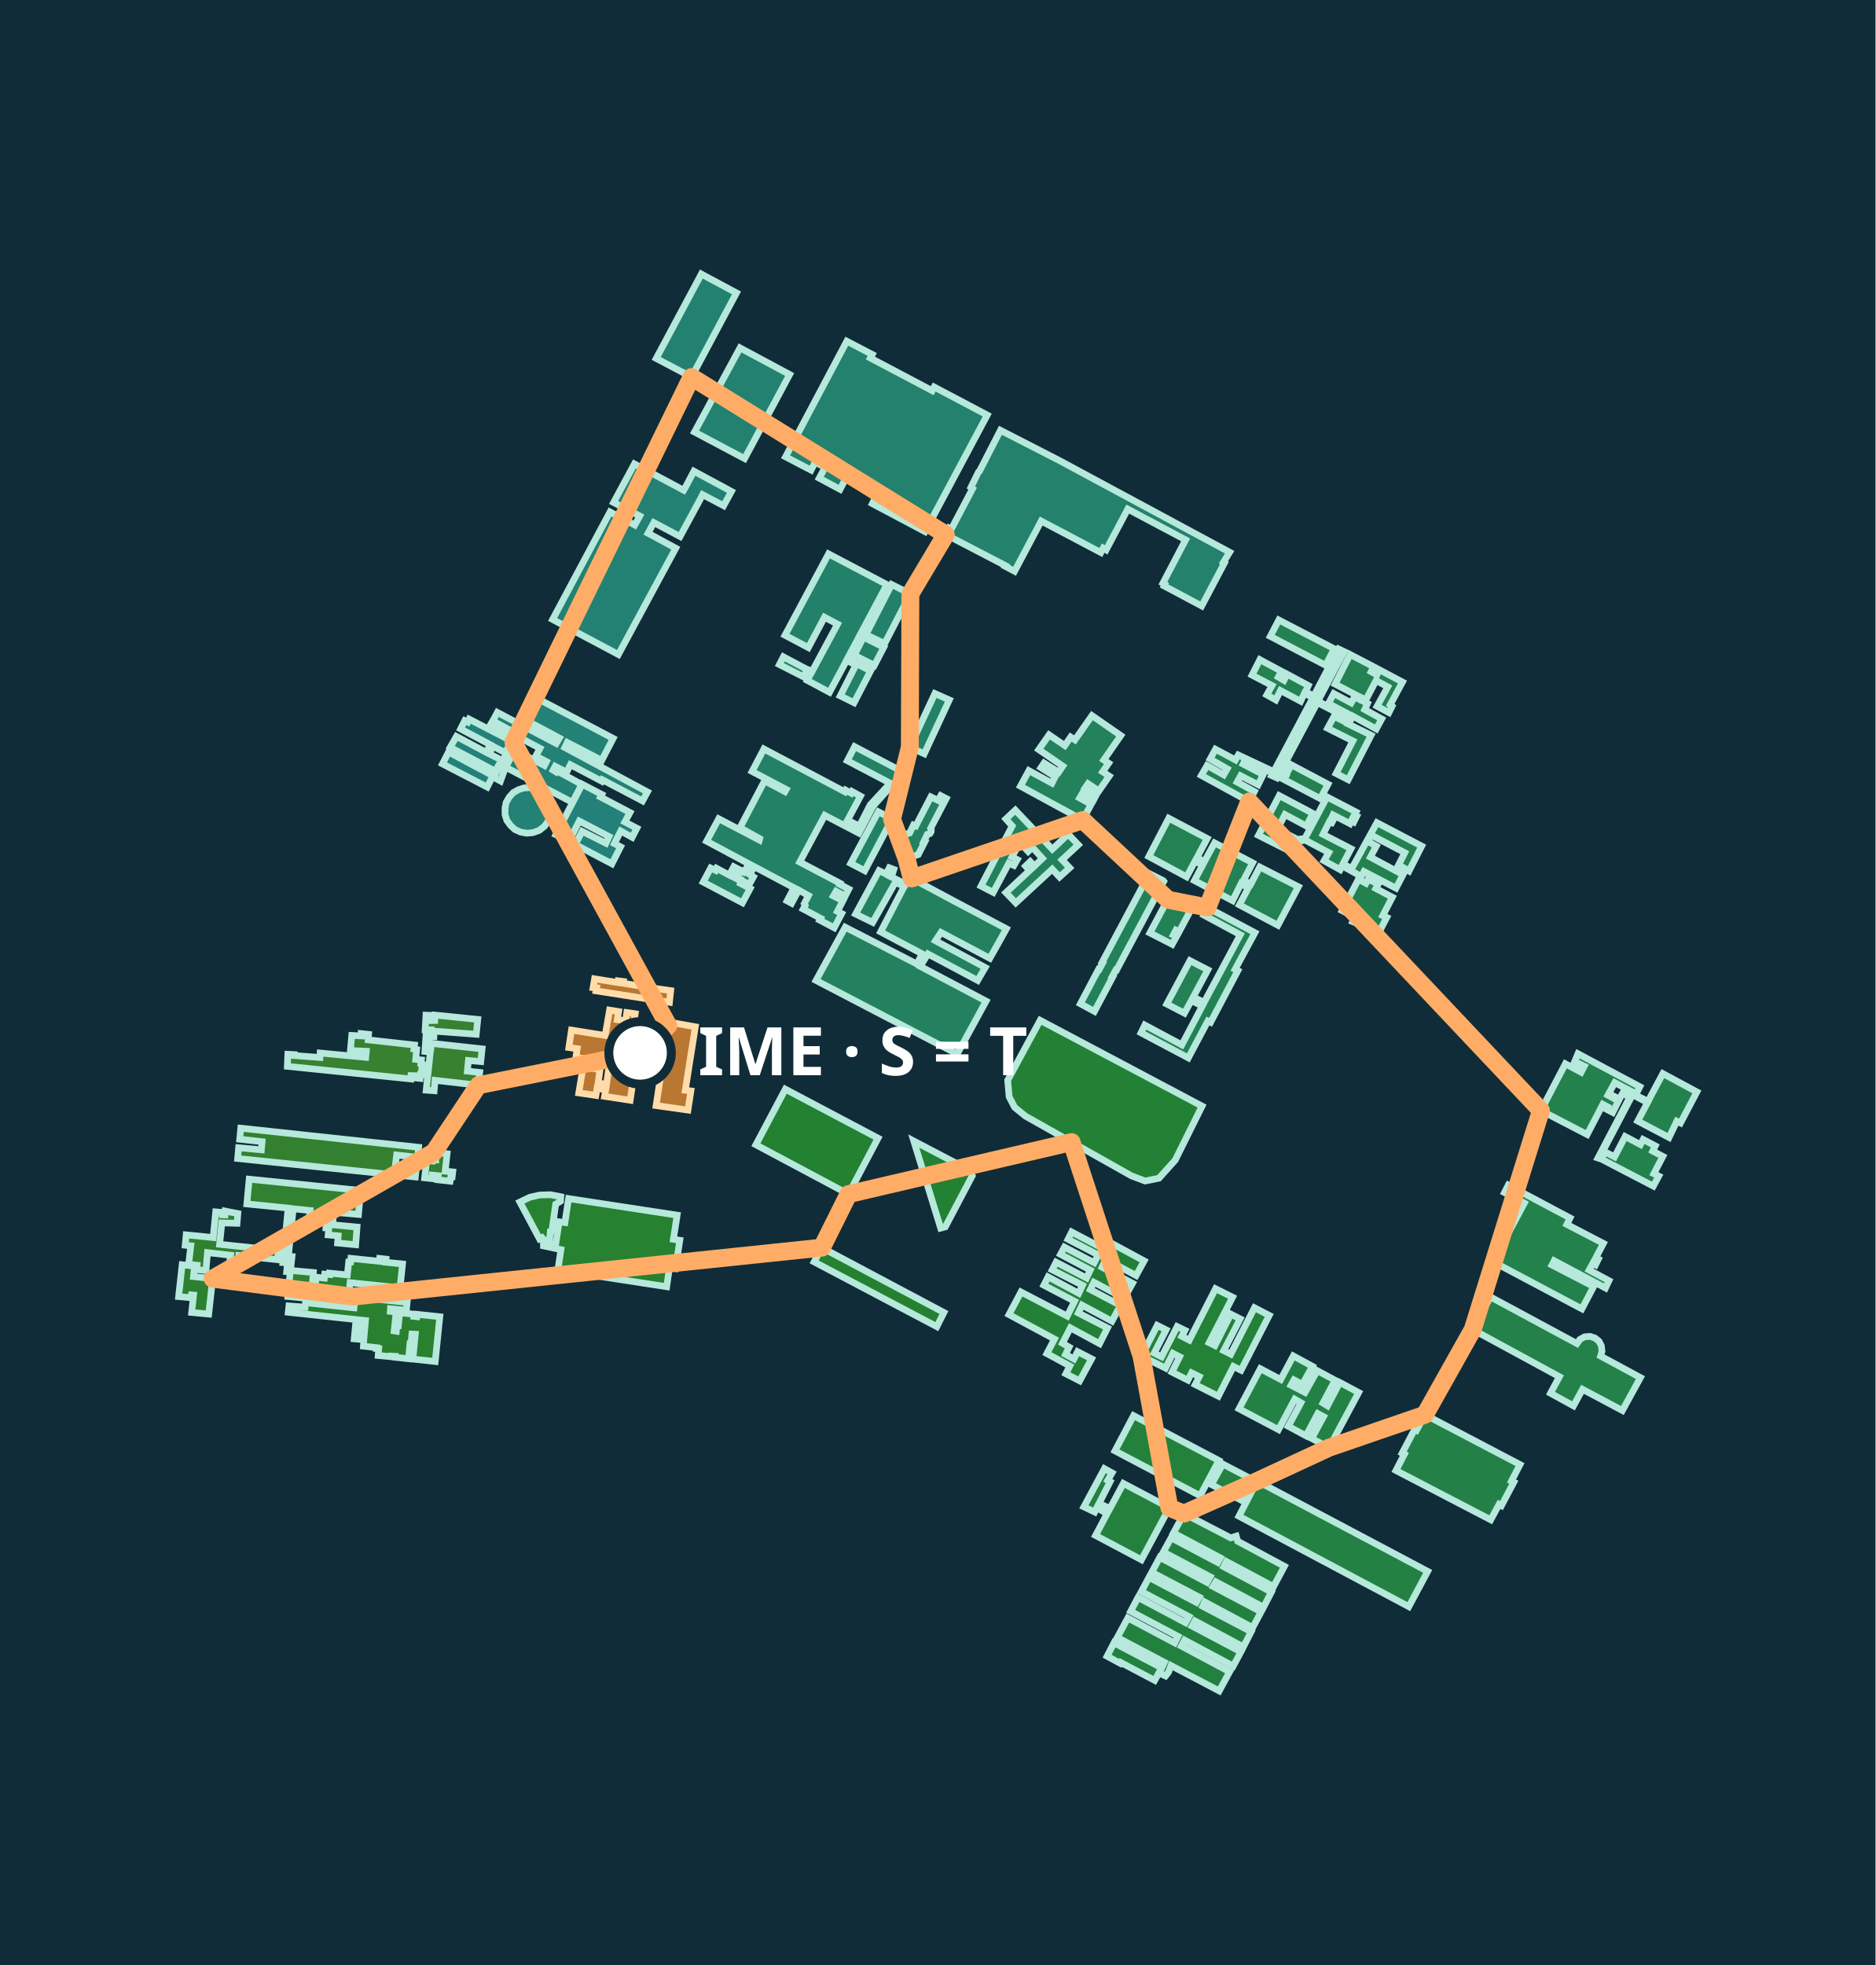
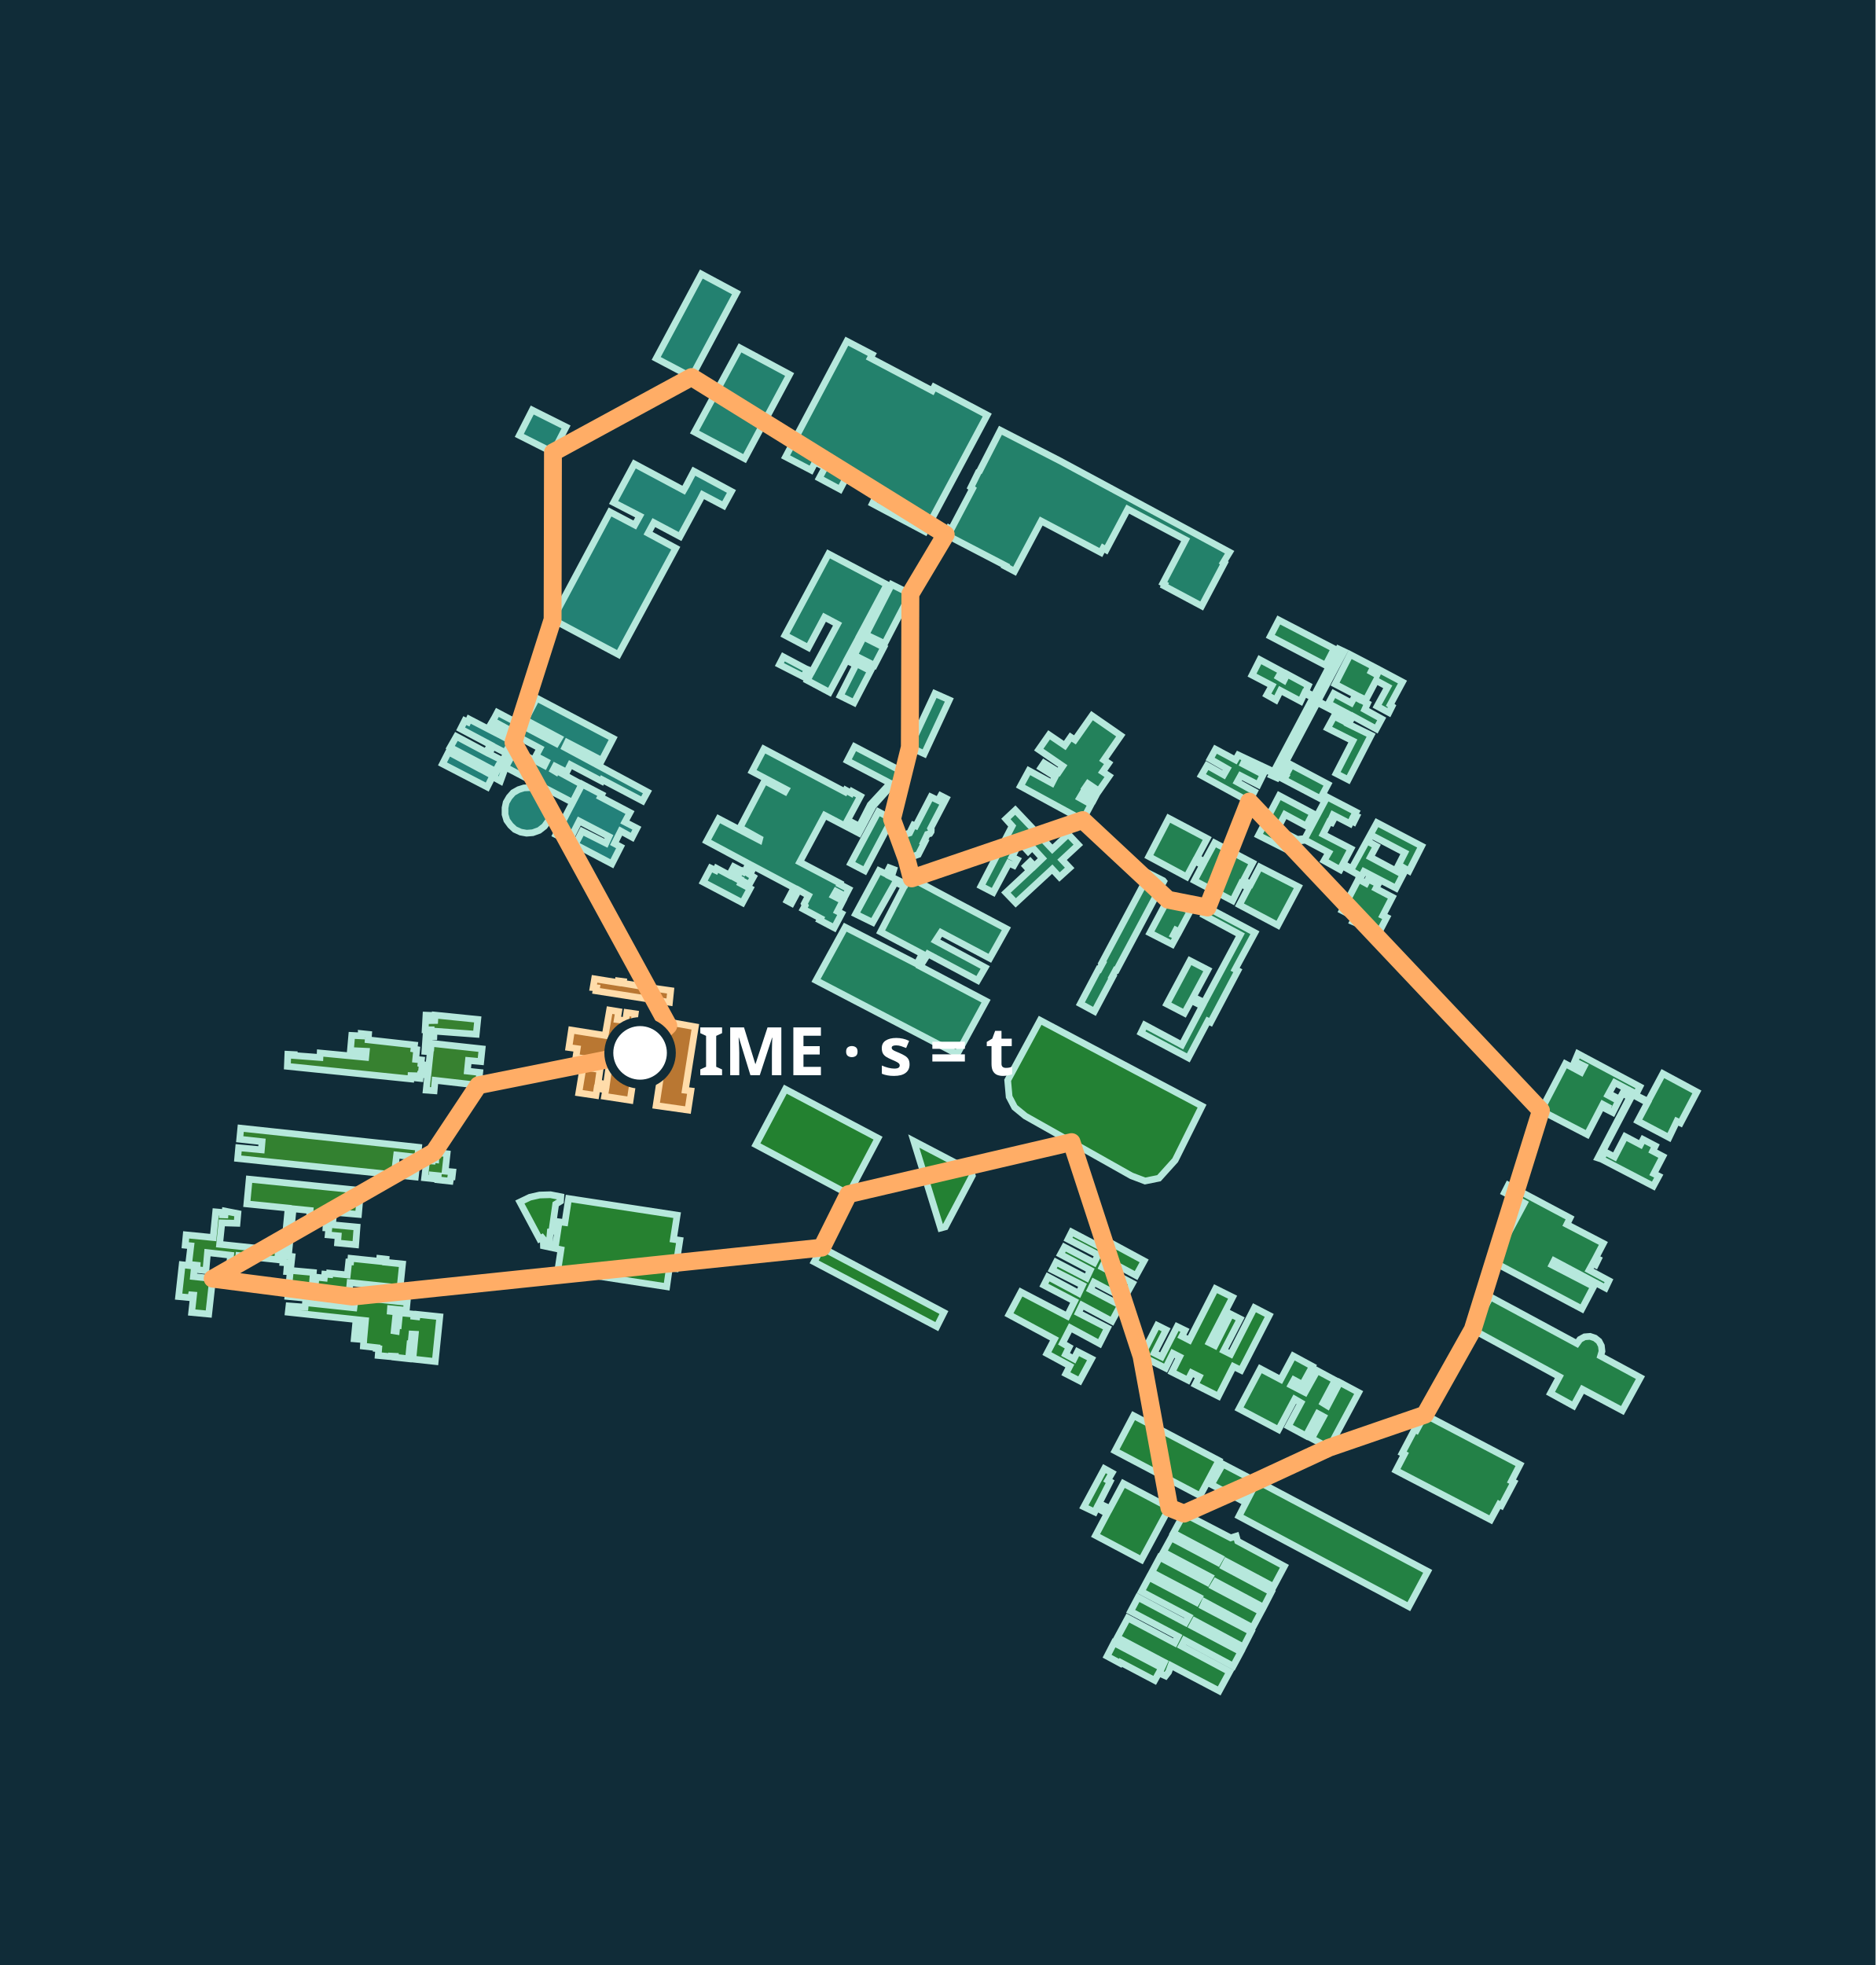
- <svg xmlns="http://www.w3.org/2000/svg" viewBox="0 0 420 440" role="img" aria-label="Rota fechada por 50 edifícios da USP com partida perto da entrada do IME">
+ <svg xmlns="http://www.w3.org/2000/svg" viewBox="0 0 420 440" role="img" aria-label="Rota fechada por 51 regiões da USP com partida perto da entrada do IME">
  <rect width="420" height="440" fill="#102c38" />
  <polygon points="127.98,230.66 127.39,234.56 129.26,234.82 128.96,236.75 136.50,237.99 135.82,242.83 133.95,242.47 134.37,239.49 130.58,238.92 129.62,244.72 133.44,245.29 133.70,243.70 135.64,244.03 135.39,245.49 141.12,246.37 142.84,234.91 141.16,234.62 142.25,227.00 140.37,226.73 140.11,228.55 138.23,228.31 138.53,226.51 136.51,226.18 135.52,231.86" fill="#b97732" stroke="#ffdcaa" stroke-width="1.5" />
  <polygon points="146.93,247.56 154.06,248.57 154.72,244.28 153.46,244.12 155.71,229.92 149.78,228.87" fill="#b97732" stroke="#ffdcaa" stroke-width="1.5" />
  <polygon points="149.92,224.44 150.19,221.82 145.16,221.10 145.17,220.77 143.93,220.59 143.89,220.89 139.54,220.17 139.60,219.78 138.46,219.63 138.41,220.02 133.15,219.18 132.82,221.14 133.59,221.20 133.47,221.87" fill="#b97732" stroke="#ffdcaa" stroke-width="1.5" />
  <polygon points="127.33,268.38 126.51,273.76 125.21,273.59 124.41,278.87 122.97,278.58 123.23,275.80 123.57,275.75 124.44,269.64 125.52,268.98 125.59,267.97 123.27,267.52 120.84,267.59 118.67,268.08 116.42,269.16 120.82,277.40 121.38,277.11 121.66,277.44 121.70,278.98 125.62,279.82 124.93,284.38 149.30,288.12 149.90,283.92 151.27,284.07 152.24,277.72 150.80,277.50 151.64,272.10" fill="hsl(118 58% 42% / .68)" stroke="#b6e8dc" stroke-width="1.5" />
-   <polygon points="175.87,243.89 169.27,256.33 190.01,267.39 196.63,254.86" fill="hsl(121 58% 42% / .68)" stroke="#b6e8dc" stroke-width="1.5" />
+   <polygon points="175.87,243.89 169.27,256.33 190.01,267.39 196.63,254.86" fill="hsl(120 58% 42% / .68)" stroke="#b6e8dc" stroke-width="1.5" />
  <polygon points="204.63,255.50 210.65,275.00 211.69,274.72 217.74,263.26 217.41,262.19" fill="hsl(122 58% 42% / .68)" stroke="#b6e8dc" stroke-width="1.5" />
  <polygon points="184.04,279.37 182.32,282.56 209.79,297.06 211.38,293.90" fill="hsl(119 58% 42% / .68)" stroke="#b6e8dc" stroke-width="1.5" />
  <polygon points="241.78,309.20 244.45,304.27 241.32,302.66 240.50,304.29 238.62,303.28 239.43,301.65 237.93,300.78 239.70,297.33 246.24,300.87 248.02,297.36 241.48,293.99 242.31,292.25 249.01,295.84 250.91,292.30 244.18,288.76 244.97,287.12 251.74,290.71 253.62,287.35 246.79,283.75 247.65,281.97 254.42,285.62 256.22,282.34 249.43,278.67 248.51,280.34 239.99,275.87 239.17,277.50 245.93,281.00 245.03,282.74 238.37,279.25 237.49,280.87 244.15,284.40 243.32,286.17 236.51,282.62 235.63,284.35 242.42,287.79 241.57,289.59 234.71,285.91 233.76,287.78 240.64,291.38 238.99,294.70 228.64,289.30 225.95,294.36 236.14,299.85 234.44,303.09 239.58,305.87 238.69,307.61" fill="hsl(125 58% 42% / .68)" stroke="#b6e8dc" stroke-width="1.5" />
  <polygon points="272.84,312.64 276.22,305.98 277.92,306.82 284.23,294.54 280.92,292.83 275.62,303.22 274.04,302.43 277.72,295.32 275.63,294.26 272.08,301.30 270.78,300.65 276.03,290.47 272.21,288.57 266.33,300.08 264.66,299.22 265.36,297.89 263.61,297.04 260.13,303.81 258.47,302.98 261.14,297.77 259.15,296.78 255.63,303.65 261.02,306.35 262.66,303.04 264.17,303.81 262.45,307.24 266.02,309.04 266.85,307.40 268.56,308.25 267.65,310.03" fill="hsl(126 58% 42% / .68)" stroke="#b6e8dc" stroke-width="1.5" />
-   <polygon points="282.24,306.48 277.47,315.46 286.31,320.12 289.95,313.30 291.33,314.10 288.50,319.37 292.46,321.50 295.11,316.53 296.39,317.22 293.74,322.10 297.64,324.16 304.26,311.81 300.03,309.55 297.28,314.79 296.26,314.16 298.98,309.06 294.98,306.91 292.25,311.80 289.11,310.17 289.77,308.98 291.66,310.00 293.90,305.94 289.62,303.62 286.80,308.89" fill="hsl(135 58% 42% / .68)" stroke="#b6e8dc" stroke-width="1.5" />
+   <polygon points="282.24,306.48 277.47,315.46 286.31,320.12 289.95,313.30 291.33,314.10 288.50,319.37 292.46,321.50 295.11,316.53 296.39,317.22 293.74,322.10 297.64,324.16 304.26,311.81 300.03,309.55 297.28,314.79 296.26,314.16 298.98,309.06 294.98,306.91 292.25,311.80 289.11,310.17 289.77,308.98 291.66,310.00 293.90,305.94 289.62,303.62 286.80,308.89" fill="hsl(134 58% 42% / .68)" stroke="#b6e8dc" stroke-width="1.5" />
  <polygon points="319.10,316.78 317.22,320.26 316.82,320.04 314.00,325.38 314.50,325.63 312.61,329.27 333.83,340.31 335.71,336.85 336.23,337.14 339.01,331.90 338.48,331.64 340.39,327.95" fill="hsl(136 58% 42% / .68)" stroke="#b6e8dc" stroke-width="1.5" />
-   <polygon points="354.39,311.09 363.32,315.84 367.36,308.47 358.43,303.65 358.75,302.58 358.61,301.35 358.08,300.33 357.18,299.61 356.08,299.24 354.85,299.34 353.80,299.92 353.14,300.85 333.77,290.41 329.80,297.72 349.21,308.27 347.22,311.97 352.37,314.80" fill="hsl(138 58% 42% / .68)" stroke="#b6e8dc" stroke-width="1.5" />
-   <polygon points="246.78,215.54 246.94,215.64 246.16,217.07 246.02,217.03 241.94,224.76 245.09,226.47 249.20,218.73 249.07,218.67 249.86,217.21 250.03,217.24 260.62,197.35 260.48,197.18 257.39,195.62" fill="hsl(149 58% 42% / .68)" stroke="#b6e8dc" stroke-width="1.5" />
-   <polygon points="257.51,208.90 262.50,211.46 263.48,209.67 262.77,209.35 263.34,208.28 264.05,208.65 266.53,204.01 261.50,201.43" fill="hsl(148 58% 42% / .68)" stroke="#b6e8dc" stroke-width="1.5" />
+   <polygon points="354.39,311.09 363.32,315.84 367.36,308.47 358.43,303.65 358.75,302.58 358.61,301.35 358.08,300.33 357.18,299.61 356.08,299.24 354.85,299.34 353.80,299.92 353.14,300.85 333.77,290.41 329.80,297.72 349.21,308.27 347.22,311.97 352.37,314.80" fill="hsl(137 58% 42% / .68)" stroke="#b6e8dc" stroke-width="1.5" />
+   <polygon points="246.78,215.54 246.94,215.64 246.16,217.07 246.02,217.03 241.94,224.76 245.09,226.47 249.20,218.73 249.07,218.67 249.86,217.21 250.03,217.24 260.62,197.35 260.48,197.18 257.39,195.62" fill="hsl(148 58% 42% / .68)" stroke="#b6e8dc" stroke-width="1.5" />
+   <polygon points="257.51,208.90 262.50,211.46 263.48,209.67 262.77,209.35 263.34,208.28 264.05,208.65 266.53,204.01 261.50,201.43" fill="hsl(147 58% 42% / .68)" stroke="#b6e8dc" stroke-width="1.5" />
  <polygon points="269.58,204.91 277.76,209.31 269.65,224.45 267.21,223.26 270.48,217.17 266.48,215.11 261.29,224.82 265.24,226.87 266.79,224.04 269.23,225.28 264.66,233.97 256.37,229.53 255.52,231.27 266.11,236.88 270.50,228.62 271.10,228.91 277.20,217.36 276.59,217.05 281.03,208.85 270.40,203.21" fill="hsl(146 58% 42% / .68)" stroke="#b6e8dc" stroke-width="1.5" />
-   <polygon points="227.47,202.17 235.64,194.62 237.27,196.38 239.54,194.33 237.84,192.53 241.47,189.17 239.22,186.79 235.65,190.15 227.37,181.40 225.26,183.38 226.67,184.96 219.69,198.41 222.42,199.82 225.92,193.29 227.05,193.79 227.80,192.48 226.63,191.89 229.02,187.41 230.18,188.66 229.21,189.53 230.24,190.65 231.18,189.73 233.44,192.21 231.65,193.93 230.71,192.93 229.67,193.93 230.57,194.92 225.26,199.87" fill="hsl(152 58% 42% / .68)" stroke="#b6e8dc" stroke-width="1.5" />
-   <polygon points="210.09,179.23 208.45,178.44 205.08,184.94 204.57,184.75 203.70,186.52 201.70,187.16 202.46,189.60 203.01,192.27 205.65,191.34 207.07,188.56 206.86,188.50 207.67,186.82 208.24,186.66 208.52,186.22 208.55,185.78 208.40,185.49 211.90,178.80 210.67,178.17" fill="hsl(155 58% 42% / .68)" stroke="#b6e8dc" stroke-width="1.5" />
-   <polygon points="199.76,183.41 196.69,181.77 190.51,193.33 193.65,194.97" fill="hsl(156 58% 42% / .68)" stroke="#b6e8dc" stroke-width="1.5" />
-   <polygon points="186.81,207.75 188.49,204.56 187.54,204.07 188.76,201.71 186.63,200.62 187.23,199.58 189.27,200.65 190.08,199.08 188.05,198.02 188.14,197.79 179.09,193.03 184.70,182.57 192.34,186.56 195.56,180.46 199.92,175.61 200.75,176.08 202.37,172.94 191.38,167.19 189.75,170.34 199.36,175.38 194.88,180.20 192.02,185.80 191.48,185.56 191.95,184.74 189.81,183.65 192.70,178.27 190.81,177.23 190.61,177.61 189.40,176.93 189.21,177.30 171.06,167.71 168.42,172.74 176.06,176.77 175.78,177.26 171.22,174.84 165.71,185.33 170.13,187.79 170.05,188.10 160.95,183.34 158.24,188.36 167.95,193.56 167.40,194.74 167.10,194.51 166.76,195.19 166.50,195.08 166.42,195.24 165.89,194.96 165.03,196.48 165.75,196.85 165.62,197.13 164.33,196.43 164.70,195.73 164.84,195.77 165.41,194.65 164.32,194.08 163.31,195.95 160.48,194.43 160.26,194.90 159.15,194.37 157.48,197.52 166.27,202.15 167.99,198.95 165.84,197.82 166.13,197.19 167.78,198.06 168.73,196.35 167.92,195.83 168.87,194.04 177.81,198.79 176.26,201.72 177.27,202.26 178.85,199.31 181.05,200.53 180.10,202.36 180.31,202.75 179.87,203.55 183.78,205.65 183.57,206.04" fill="hsl(158 58% 42% / .68)" stroke="#b6e8dc" stroke-width="1.5" />
+   <polygon points="227.47,202.17 235.64,194.62 237.27,196.38 239.54,194.33 237.84,192.53 241.47,189.17 239.22,186.79 235.65,190.15 227.37,181.40 225.26,183.38 226.67,184.96 219.69,198.41 222.42,199.82 225.92,193.29 227.05,193.79 227.80,192.48 226.63,191.89 229.02,187.41 230.18,188.66 229.21,189.53 230.24,190.65 231.18,189.73 233.44,192.21 231.65,193.93 230.71,192.93 229.67,193.93 230.57,194.92 225.26,199.87" fill="hsl(151 58% 42% / .68)" stroke="#b6e8dc" stroke-width="1.5" />
+   <polygon points="210.09,179.23 208.45,178.44 205.08,184.94 204.57,184.75 203.70,186.52 201.70,187.16 202.46,189.60 203.01,192.27 205.65,191.34 207.07,188.56 206.86,188.50 207.67,186.82 208.24,186.66 208.52,186.22 208.55,185.78 208.40,185.49 211.90,178.80 210.67,178.17" fill="hsl(154 58% 42% / .68)" stroke="#b6e8dc" stroke-width="1.5" />
+   <polygon points="199.76,183.41 196.69,181.77 190.51,193.33 193.65,194.97" fill="hsl(155 58% 42% / .68)" stroke="#b6e8dc" stroke-width="1.5" />
+   <polygon points="186.81,207.75 188.49,204.56 187.54,204.07 188.76,201.71 186.63,200.62 187.23,199.58 189.27,200.65 190.08,199.08 188.05,198.02 188.14,197.79 179.09,193.03 184.70,182.57 192.34,186.56 195.56,180.46 199.92,175.61 200.75,176.08 202.37,172.94 191.38,167.19 189.75,170.34 199.36,175.38 194.88,180.20 192.02,185.80 191.48,185.56 191.95,184.74 189.81,183.65 192.70,178.27 190.81,177.23 190.61,177.61 189.40,176.93 189.21,177.30 171.06,167.71 168.42,172.74 176.06,176.77 175.78,177.26 171.22,174.84 165.71,185.33 170.13,187.79 170.05,188.10 160.95,183.34 158.24,188.36 167.95,193.56 167.40,194.74 167.10,194.51 166.76,195.19 166.50,195.08 166.42,195.24 165.89,194.96 165.03,196.48 165.75,196.85 165.62,197.13 164.33,196.43 164.70,195.73 164.84,195.77 165.41,194.65 164.32,194.08 163.31,195.95 160.48,194.43 160.26,194.90 159.15,194.37 157.48,197.52 166.27,202.15 167.99,198.95 165.84,197.82 166.13,197.19 167.78,198.06 168.73,196.35 167.92,195.83 168.87,194.04 177.81,198.79 176.26,201.72 177.27,202.26 178.85,199.31 181.05,200.53 180.10,202.36 180.31,202.75 179.87,203.55 183.78,205.65 183.57,206.04" fill="hsl(157 58% 42% / .68)" stroke="#b6e8dc" stroke-width="1.5" />
  <polygon points="109.11,176.24 110.38,173.72 107.72,172.27 108.19,171.24 110.96,172.69 111.46,171.72 111.69,171.85 110.56,174.06 112.08,174.89 113.94,169.79 114.19,169.89 114.59,169.10 113.52,168.52 112.15,171.08 111.92,170.97 112.32,170.19 109.52,168.78 110.41,167.12 113.12,168.52 113.89,167.22 114.35,167.46 114.98,166.22 111.81,164.50 112.10,163.94 113.22,164.51 113.92,163.40 110.34,161.47 109.66,162.57 111.47,163.61 111.18,164.19 105.07,161.03 104.77,161.68 104.09,161.36 103.15,163.22 109.83,166.77 108.84,168.44 102.21,164.90 100.82,167.34 107.67,170.95 107.10,171.96 100.45,168.39 99.09,171.05" fill="hsl(171 58% 42% / .68)" stroke="#b6e8dc" stroke-width="1.5" />
  <polygon points="115.31,167.94 113.24,171.80 120.10,175.40 119.51,176.60 118.78,176.37 117.35,176.43 116.14,176.81 114.93,177.49 114.03,178.51 113.35,179.68 113.10,180.88 113.10,182.37 113.49,183.68 114.32,184.82 115.29,185.73 116.60,186.33 117.92,186.57 119.30,186.46 120.75,185.94 121.92,185.03 122.79,183.83 123.26,182.50 123.35,181.06 123.02,179.64 122.38,178.49 121.34,177.41 121.81,176.33 128.22,179.68 130.18,175.84 129.84,175.41 124.62,172.56 124.49,172.83 123.86,172.45 124.32,171.58 126.90,172.90 127.74,171.23 134.74,174.92 134.89,174.60 143.89,179.34 144.99,177.33 126.49,167.38 127.04,166.24 134.75,170.26 137.31,165.34 120.19,156.33 117.65,161.20 125.28,165.27 124.56,166.48 111.38,159.52 110.37,161.43 115.80,164.38 115.79,164.84 120.92,167.56 120.00,169.28 122.36,170.53 121.92,171.41" fill="hsl(169 58% 42% / .68)" stroke="#b6e8dc" stroke-width="1.5" />
  <polygon points="130.37,175.60 124.49,186.91 127.43,188.37 129.72,183.85 136.38,187.32 135.69,188.81 130.36,186.14 128.82,189.10 137.03,193.42 138.97,189.62 137.60,188.89 139.01,186.08 141.57,187.49 142.62,185.45 139.93,184.06 141.08,181.94 134.47,178.46 134.77,177.90" fill="hsl(172 58% 42% / .68)" stroke="#b6e8dc" stroke-width="1.5" />
  <polygon points="138.48,146.56 151.33,122.75 145.13,119.40 146.42,117.02 152.29,120.14 156.80,111.81 157.34,110.76 162.05,113.24 163.80,110.04 155.39,105.51 153.66,108.80 153.10,109.77 142.07,103.88 137.41,112.52 143.27,115.54 142.15,117.56 136.61,114.64 123.75,138.71" fill="hsl(168 58% 42% / .68)" stroke="#b6e8dc" stroke-width="1.5" />
-   <polygon points="146.95,80.26 154.86,84.43 164.93,65.59 157.06,61.37" fill="hsl(166 58% 42% / .68)" stroke="#b6e8dc" stroke-width="1.5" />
-   <polygon points="155.53,96.74 166.74,102.69 176.83,83.86 165.72,77.90" fill="hsl(165 58% 42% / .68)" stroke="#b6e8dc" stroke-width="1.5" />
-   <polygon points="175.92,102.29 181.63,105.27 182.54,103.50 184.77,104.63 183.46,107.07 188.12,109.57 189.33,107.27 196.28,110.90 195.35,112.78 207.15,119.04 221.08,92.94 209.20,86.66 208.76,87.48 194.91,80.17 195.34,79.38 189.64,76.40" fill="hsl(164 58% 42% / .68)" stroke="#b6e8dc" stroke-width="1.5" />
-   <polygon points="219.33,105.54 219.13,105.67 217.42,109.14 217.80,109.43 213.00,118.54 212.53,118.26 211.79,119.70 225.19,126.67 225.11,126.81 227.20,127.92 233.17,116.67 246.53,123.72 247.05,122.73 247.71,123.12 252.55,114.00 265.51,120.88 260.42,130.59 260.84,130.84 260.69,131.20 269.11,135.69 274.19,126.08 273.96,125.94 275.36,123.65 237.31,103.16 224.04,96.35" fill="hsl(162 58% 42% / .68)" stroke="#b6e8dc" stroke-width="1.5" />
-   <polygon points="203.75,167.31 206.98,168.79 212.59,156.73 209.36,155.30" fill="hsl(159 58% 42% / .68)" stroke="#b6e8dc" stroke-width="1.5" />
-   <polygon points="242.46,183.63 244.34,180.11 241.78,178.68 242.35,177.71 244.91,179.12 245.48,178.04 243.00,176.44 243.66,175.48 246.07,177.11 248.39,173.78 246.93,172.82 248.27,170.89 247.19,170.17 250.99,164.71 244.54,160.24 240.72,165.67 239.76,165.04 238.45,166.94 234.93,164.55 232.62,167.85 238.00,171.54 237.09,172.89 233.81,170.86 233.11,171.90 236.31,173.91 235.57,175.36 230.41,172.56 228.52,176.04" fill="hsl(151 58% 42% / .68)" stroke="#b6e8dc" stroke-width="1.5" />
+   <polygon points="146.95,80.26 154.86,84.43 164.93,65.59 157.06,61.37" fill="hsl(165 58% 42% / .68)" stroke="#b6e8dc" stroke-width="1.5" />
+   <polygon points="155.53,96.74 166.74,102.69 176.83,83.86 165.72,77.90" fill="hsl(164 58% 42% / .68)" stroke="#b6e8dc" stroke-width="1.5" />
+   <polygon points="175.92,102.29 181.63,105.27 182.54,103.50 184.77,104.63 183.46,107.07 188.12,109.57 189.33,107.27 196.28,110.90 195.35,112.78 207.15,119.04 221.08,92.94 209.20,86.66 208.76,87.48 194.91,80.17 195.34,79.38 189.64,76.40" fill="hsl(162 58% 42% / .68)" stroke="#b6e8dc" stroke-width="1.5" />
+   <polygon points="219.33,105.54 219.13,105.67 217.42,109.14 217.80,109.43 213.00,118.54 212.53,118.26 211.79,119.70 225.19,126.67 225.11,126.81 227.20,127.92 233.17,116.67 246.53,123.72 247.05,122.73 247.71,123.12 252.55,114.00 265.51,120.88 260.42,130.59 260.84,130.84 260.69,131.20 269.11,135.69 274.19,126.08 273.96,125.94 275.36,123.65 237.31,103.16 224.04,96.35" fill="hsl(161 58% 42% / .68)" stroke="#b6e8dc" stroke-width="1.5" />
+   <polygon points="203.75,167.31 206.98,168.79 212.59,156.73 209.36,155.30" fill="hsl(158 58% 42% / .68)" stroke="#b6e8dc" stroke-width="1.5" />
+   <polygon points="242.46,183.63 244.34,180.11 241.78,178.68 242.35,177.71 244.91,179.12 245.48,178.04 243.00,176.44 243.66,175.48 246.07,177.11 248.39,173.78 246.93,172.82 248.27,170.89 247.19,170.17 250.99,164.71 244.54,160.24 240.72,165.67 239.76,165.04 238.45,166.94 234.93,164.55 232.62,167.85 238.00,171.54 237.09,172.89 233.81,170.86 233.11,171.90 236.31,173.91 235.57,175.36 230.41,172.56 228.52,176.04" fill="hsl(150 58% 42% / .68)" stroke="#b6e8dc" stroke-width="1.5" />
  <polygon points="97.22,244.24 97.43,241.90 107.13,243.01 107.43,240.14 104.66,239.84 104.90,237.46 107.66,237.71 107.96,234.86 96.55,233.62 96.49,234.64 96.01,234.64 96.13,232.09 97.16,232.12 97.20,230.89 106.65,231.59 106.99,228.27 97.43,227.30 97.36,228.51 96.72,228.52 96.77,227.37 95.39,227.31 95.21,230.60 96.54,230.60 96.53,231.35 95.44,231.26 95.15,235.43 96.36,235.53 95.88,240.10 94.39,239.95 94.56,238.30 94.27,238.22 94.37,237.34 93.09,237.21 93.31,235.01 92.70,234.90 92.82,234.00 82.45,232.84 82.54,231.61 80.92,231.44 80.94,231.96 78.77,231.85 78.47,235.23 82.03,235.40 81.90,236.76 71.70,235.79 71.65,236.79 65.82,236.35 65.84,236.14 64.46,236.07 64.35,238.77 92.00,241.60 92.04,240.85 92.70,240.87 92.68,241.33 94.07,241.48 94.15,240.59 95.79,240.73 95.44,244.11" fill="hsl(106 58% 42% / .68)" stroke="#b6e8dc" stroke-width="1.5" />
  <polygon points="93.01,263.55 93.25,261.34 88.56,260.78 88.82,258.63 93.55,259.16 93.75,256.90 53.92,252.62 53.68,255.09 58.69,255.64 58.53,257.47 53.44,257.00 53.22,259.41" fill="hsl(109 58% 42% / .68)" stroke="#b6e8dc" stroke-width="1.5" />
  <polygon points="100.80,264.49 100.96,263.50 101.26,263.51 101.39,262.41 99.69,262.25 100.12,258.35 97.18,257.99 97.03,259.27 97.59,259.31 97.58,259.69 96.90,259.61 96.84,259.98 95.54,259.88 95.09,263.74 96.68,263.91 96.76,263.12 98.14,263.26 98.07,264.19" fill="hsl(108 58% 42% / .68)" stroke="#b6e8dc" stroke-width="1.5" />
  <polygon points="55.80,264.04 55.28,269.58 64.52,270.51 63.36,282.71 64.37,282.77 64.20,284.73 64.99,284.77 64.47,290.31 69.67,290.81 70.17,284.94 65.05,284.47 65.39,281.36 64.58,281.27 65.65,270.67 69.44,271.05 69.23,273.53 73.05,273.87 72.99,274.95 73.64,274.98 73.49,276.52 75.73,276.73 75.60,278.33 79.65,278.72 79.95,274.76 74.45,274.25 74.56,273.19 72.35,273.03 72.46,271.25 80.28,271.93 80.75,266.57" fill="hsl(111 58% 42% / .68)" stroke="#b6e8dc" stroke-width="1.5" />
  <polygon points="70.79,285.98 70.52,288.42 73.91,288.77 73.64,291.62 77.93,292.03 78.39,287.21 89.59,288.36 90.14,283.03 86.39,282.65 86.45,281.95 85.03,281.79 84.97,282.43 78.59,281.77 78.52,282.57 78.09,282.57 77.78,285.48 73.83,285.08 73.82,285.40 72.72,285.31 72.63,286.18" fill="hsl(115 58% 42% / .68)" stroke="#b6e8dc" stroke-width="1.5" />
  <polygon points="78.74,292.21 79.35,292.26 79.27,292.85 68.41,291.70 68.32,292.70 64.71,292.42 64.55,293.84 81.85,295.70 81.52,299.34 81.00,299.32 81.05,298.53 80.80,298.47 80.95,297.01 79.60,296.87 79.32,299.79 81.47,299.97 81.38,301.43 84.37,301.77 84.34,301.96 84.81,302.00 84.69,303.52 87.69,303.80 87.69,303.66 88.49,303.70 88.47,303.92 91.49,304.25 91.81,300.88 92.04,300.88 92.25,298.72 93.00,298.76 92.46,304.32 97.46,304.87 98.49,294.84 93.46,294.31 93.37,294.84 92.67,294.76 92.71,294.27 89.50,293.96 89.22,296.74 88.89,296.67 88.75,298.09 88.27,298.01 88.71,293.78 87.40,293.63 87.44,293.05 90.99,293.41 91.17,291.63 78.93,290.34" fill="hsl(116 58% 42% / .68)" stroke="#b6e8dc" stroke-width="1.5" />
  <polygon points="50.39,272.04 49.81,272.02 49.83,271.49 48.30,271.36 47.74,277.11 41.69,276.51 41.47,278.83 42.73,278.96 42.24,283.10 44.15,283.31 44.10,284.29 46.11,284.52 46.47,280.48 51.64,281.07 51.07,286.34 52.95,286.50 53.48,281.14 62.15,282.07 62.36,280.00 49.18,278.62 49.68,273.82 53.08,273.92 53.27,271.74 50.45,271.19" fill="hsl(112 58% 42% / .68)" stroke="#b6e8dc" stroke-width="1.5" />
-   <polygon points="40.00,290.33 42.73,290.59 42.86,289.95 43.35,289.99 42.92,293.89 46.74,294.25 47.62,286.32 43.32,285.85 43.55,283.52 40.79,283.20" fill="hsl(114 58% 42% / .68)" stroke="#b6e8dc" stroke-width="1.5" />
-   <polygon points="249.69,324.88 268.74,334.92 272.95,327.04 253.85,316.99" fill="hsl(128 58% 42% / .68)" stroke="#b6e8dc" stroke-width="1.5" />
+   <polygon points="40.00,290.33 42.73,290.59 42.86,289.95 43.35,289.99 42.92,293.89 46.74,294.25 47.62,286.32 43.32,285.85 43.55,283.52 40.79,283.20" fill="hsl(113 58% 42% / .68)" stroke="#b6e8dc" stroke-width="1.5" />
+   <polygon points="249.69,324.88 268.74,334.92 272.95,327.04 253.85,316.99" fill="hsl(127 58% 42% / .68)" stroke="#b6e8dc" stroke-width="1.5" />
  <polygon points="248.56,337.78 246.12,336.65 248.60,331.77 248.07,331.47 249.04,329.81 247.32,328.86 242.72,337.41 245.15,338.57 245.60,337.64 247.93,338.93 245.34,343.82 255.61,349.26 261.87,337.61 251.57,332.17" fill="hsl(129 58% 42% / .68)" stroke="#b6e8dc" stroke-width="1.5" />
  <polygon points="271.27,332.41 278.04,335.97 280.48,331.30 273.84,327.84" fill="hsl(132 58% 42% / .68)" stroke="#b6e8dc" stroke-width="1.5" />
-   <polygon points="262.78,343.26 273.29,348.84 272.70,349.87 262.26,344.35 260.52,347.52 271.01,353.08 270.30,354.33 259.72,348.73 257.93,352.06 268.56,357.65 267.91,358.81 257.30,353.21 255.60,356.37 266.25,361.99 265.48,363.35 254.85,357.70 253.20,360.81 263.80,366.41 263.06,367.87 252.57,362.30 250.21,366.66 260.74,372.22 260.16,373.48 249.47,367.86 247.92,370.86 250.87,372.45 250.98,372.26 258.58,376.27 259.51,374.60 261.01,375.28 261.69,374.41 262.23,372.95 273.03,378.63 275.36,374.35 264.57,368.59 265.28,367.25 276.17,373.07 277.88,369.89 266.96,364.11 267.59,362.95 278.44,368.77 280.18,365.38 269.35,359.68 269.79,358.70 280.52,364.46 282.41,360.92 271.66,355.24 272.29,354.19 282.96,359.89 284.71,356.50 274.05,350.82 274.66,349.66 285.20,355.27 287.63,350.72 277.16,345.10 276.84,343.97 275.61,344.36 265.14,338.93" fill="hsl(131 58% 42% / .68)" stroke="#b6e8dc" stroke-width="1.5" />
-   <polygon points="277.45,339.51 315.49,359.76 319.72,351.86 281.53,331.63" fill="hsl(134 58% 42% / .68)" stroke="#b6e8dc" stroke-width="1.5" />
+   <polygon points="262.78,343.26 273.29,348.84 272.70,349.87 262.26,344.35 260.52,347.52 271.01,353.08 270.30,354.33 259.72,348.73 257.93,352.06 268.56,357.65 267.91,358.81 257.30,353.21 255.60,356.37 266.25,361.99 265.48,363.35 254.85,357.70 253.20,360.81 263.80,366.41 263.06,367.87 252.57,362.30 250.21,366.66 260.74,372.22 260.16,373.48 249.47,367.86 247.92,370.86 250.87,372.45 250.98,372.26 258.58,376.27 259.51,374.60 261.01,375.28 261.69,374.41 262.23,372.95 273.03,378.63 275.36,374.35 264.57,368.59 265.28,367.25 276.17,373.07 277.88,369.89 266.96,364.11 267.59,362.95 278.44,368.77 280.18,365.38 269.35,359.68 269.79,358.70 280.52,364.46 282.41,360.92 271.66,355.24 272.29,354.19 282.96,359.89 284.71,356.50 274.05,350.82 274.66,349.66 285.20,355.27 287.63,350.72 277.16,345.10 276.84,343.97 275.61,344.36 265.14,338.93" fill="hsl(130 58% 42% / .68)" stroke="#b6e8dc" stroke-width="1.5" />
+   <polygon points="277.45,339.51 315.49,359.76 319.72,351.86 281.53,331.63" fill="hsl(133 58% 42% / .68)" stroke="#b6e8dc" stroke-width="1.5" />
  <polygon points="354.25,293.08 356.88,288.09 347.55,283.26 348.04,282.30 359.53,288.41 360.31,286.77 355.87,284.39 356.68,282.91 357.30,283.23 357.93,281.94 357.36,281.66 359.06,278.42 350.88,274.17 351.60,272.73 337.76,265.37 336.91,267.04 341.37,269.40 334.35,282.52" fill="hsl(139 58% 42% / .68)" stroke="#b6e8dc" stroke-width="1.5" />
-   <polygon points="232.93,228.47 225.66,241.90 225.99,245.60 227.22,247.95 229.60,249.90 253.37,263.29 256.43,264.45 259.54,263.82 263.17,259.79 269.19,247.68" fill="hsl(124 58% 42% / .68)" stroke="#b6e8dc" stroke-width="1.5" />
-   <polygon points="272.20,167.77 271.00,169.96 274.82,172.15 274.04,173.50 270.32,171.41 269.03,173.63 279.74,179.49 280.91,177.24 277.05,175.11 277.83,173.70 281.75,175.72 282.88,173.44 278.38,171.09 278.61,170.61 283.17,172.92 283.47,172.47 285.12,173.08 284.79,173.66 285.96,174.18 286.41,173.34 287.87,173.91 287.48,174.52 295.68,178.83 297.39,175.61 289.20,171.27 288.16,173.17 286.90,172.59 295.01,157.31 301.80,160.82 301.32,161.69 298.76,160.40 297.30,163.07 302.96,165.91 299.21,173.20 301.92,174.59 307.05,164.63 301.93,162.12 303.00,160.39 308.20,163.23 309.42,160.98 305.62,158.88 306.24,157.52 304.76,156.73 304.96,156.26 305.88,156.70 308.16,152.38 310.78,153.80 308.39,158.14 311.03,159.56 311.74,158.14 311.32,157.82 314.07,152.72 308.89,149.97 308.35,151.11 307.05,150.40 307.60,149.29 302.36,146.56 298.98,153.18 304.57,156.10 304.33,156.56 303.35,156.03 302.59,157.39 298.69,155.30 297.50,157.53 302.29,160.06 301.87,160.59 295.13,157.00 300.99,145.90 299.75,145.31 299.00,146.66 298.31,146.27 298.78,145.27 286.37,138.83 284.47,142.49 296.86,148.97 298.10,146.57 298.85,146.97 294.21,155.86 292.38,154.89 292.99,153.51 288.23,150.95 287.53,152.35 286.27,151.60 287.01,150.33 282.13,147.71 280.38,151.17 284.86,153.51 283.69,155.60 285.70,156.73 286.75,154.62 291.27,157.02 292.12,155.23 294.02,156.22 285.24,172.78 277.30,169.06 276.66,170.16" fill="hsl(144 58% 42% / .68)" stroke="#b6e8dc" stroke-width="1.5" />
-   <polygon points="308.56,209.27 310.55,205.43 309.66,205.02 311.80,200.90 308.11,198.95 308.64,197.98 307.67,197.50 307.85,197.27 306.51,196.58 305.89,197.79 304.45,197.01 305.45,195.15 312.62,198.88 314.20,195.85 306.88,191.93 308.21,189.45 306.26,188.38 307.15,187.03 314.59,190.94 313.21,193.65 315.54,195.03 318.37,189.46 308.35,184.21 302.70,194.50 300.76,193.42 302.54,190.05 296.28,186.82 297.68,184.05 298.24,184.24 298.62,183.52 298.15,183.29 298.52,182.47 302.32,184.43 302.62,183.81 303.16,184.08 303.80,182.79 303.25,182.57 303.67,181.83 297.17,178.45 292.21,187.76 290.53,187.95 286.06,185.65 287.76,182.39 292.54,184.96 294.00,182.14 286.47,178.15 281.82,187.05 289.18,190.76 290.54,188.37 292.35,188.14 297.56,190.91 296.51,192.73 300.12,194.73 300.57,193.88 304.43,196.02 304.16,196.98 300.55,203.91 303.43,205.40 302.94,206.38 304.04,206.85 304.46,206.01 308.18,207.92 307.67,208.80" fill="hsl(142 58% 42% / .68)" stroke="#b6e8dc" stroke-width="1.5" />
-   <polygon points="257.27,191.79 265.73,196.34 267.61,192.83 269.31,193.72 267.48,197.18 276.03,201.68 277.94,197.85 279.53,198.85 277.55,202.62 286.17,207.19 290.76,198.56 282.11,194.14 280.10,197.97 278.48,197.10 280.52,193.21 271.99,188.74 269.71,192.94 268.06,192.03 270.34,187.76 261.73,183.22" fill="hsl(145 58% 42% / .68)" stroke="#b6e8dc" stroke-width="1.5" />
-   <polygon points="189.28,207.62 182.74,219.54 214.35,236.02 220.82,224.17 206.06,216.38 207.81,213.61 218.94,219.54 220.63,216.64 209.49,210.65 210.72,208.78 221.66,214.58 223.44,211.42 225.37,207.96 213.85,201.87 203.54,196.35 202.81,197.94 199.28,196.21 199.45,195.92 199.80,195.82 200.16,194.69 199.15,194.31 198.44,195.72 196.86,194.95 191.61,204.67 195.43,206.54 200.51,197.56 202.49,198.49 197.21,208.67 206.52,213.59 205.33,215.86" fill="hsl(154 58% 42% / .68)" stroke="#b6e8dc" stroke-width="1.5" />
-   <polygon points="175.43,147.08 174.54,148.80 179.91,151.54 180.79,149.93 181.80,150.38 180.79,152.36 185.76,155.01 189.59,147.88 191.67,148.90 188.16,155.82 191.26,157.35 194.96,150.23 189.73,147.54 192.46,142.47 193.26,142.88 191.32,146.72 195.81,148.98 197.91,144.94 192.55,142.25 192.89,141.62 198.11,144.10 203.87,132.98 199.67,130.88 194.08,141.79 193.06,141.32 198.61,130.90 185.55,124.03 175.79,142.24 181.02,145.01 184.64,138.21 187.56,139.76 181.88,150.31 180.44,149.74" fill="hsl(161 58% 42% / .68)" stroke="#b6e8dc" stroke-width="1.5" />
-   <polygon points="370.25,265.59 371.46,263.35 370.36,262.81 372.38,258.94 370.12,257.75 370.69,256.58 367.96,255.15 367.36,256.29 363.94,254.49 361.57,259.05 359.43,257.93 358.72,259.25 358.33,258.94 365.60,245.11 368.95,246.90 366.76,251.02 373.76,254.71 375.51,251.06 376.33,251.46 380.00,244.50 372.38,240.40 369.06,246.61 365.70,244.95 365.86,244.67 366.40,244.98 367.23,243.34 353.37,235.95 352.64,237.69 354.78,238.74 354.08,240.09 350.55,238.20 345.08,248.67 355.43,254.04 358.94,247.28 360.04,247.87 359.79,248.40 361.15,249.10 362.66,246.11 361.41,245.46 361.19,245.84 360.07,245.23 361.61,242.43 363.99,243.68 363.36,244.83 364.57,245.47 365.21,244.33 365.57,244.54 357.85,259.30 358.62,259.55" fill="hsl(141 58% 42% / .68)" stroke="#b6e8dc" stroke-width="1.5" />
-   <polyline points="143.34,235.76 107.13,243.01 97.18,257.99 47.62,286.32 78.93,290.34 184.04,279.37 190.01,267.39 207.07,263.41 239.97,255.74 255.63,303.65 261.87,337.61 265.14,338.93 281.53,331.63 297.64,324.16 319.10,316.78 329.80,297.72 345.08,248.67 279.74,179.49 270.40,203.21 261.58,201.47 242.46,183.63 204.17,196.69 203.01,192.27 199.76,183.41 203.75,167.31 203.87,132.98 211.79,119.70 154.86,84.43 114.98,166.22 149.66,229.65 143.34,235.76" fill="none" stroke="#ffad66" stroke-width="4" stroke-linejoin="round" stroke-linecap="round" />
+   <polygon points="232.93,228.47 225.66,241.90 225.99,245.60 227.22,247.95 229.60,249.90 253.37,263.29 256.43,264.45 259.54,263.82 263.17,259.79 269.19,247.68" fill="hsl(123 58% 42% / .68)" stroke="#b6e8dc" stroke-width="1.5" />
+   <polygon points="272.20,167.77 271.00,169.96 274.82,172.15 274.04,173.50 270.32,171.41 269.03,173.63 279.74,179.49 280.91,177.24 277.05,175.11 277.83,173.70 281.75,175.72 282.88,173.44 278.38,171.09 278.61,170.61 283.17,172.92 283.47,172.47 285.12,173.08 284.79,173.66 285.96,174.18 286.41,173.34 287.87,173.91 287.48,174.52 295.68,178.83 297.39,175.61 289.20,171.27 288.16,173.17 286.90,172.59 295.01,157.31 301.80,160.82 301.32,161.69 298.76,160.40 297.30,163.07 302.96,165.91 299.21,173.20 301.92,174.59 307.05,164.63 301.93,162.12 303.00,160.39 308.20,163.23 309.42,160.98 305.62,158.88 306.24,157.52 304.76,156.73 304.96,156.26 305.88,156.70 308.16,152.38 310.78,153.80 308.39,158.14 311.03,159.56 311.74,158.14 311.32,157.82 314.07,152.72 308.89,149.97 308.35,151.11 307.05,150.40 307.60,149.29 302.36,146.56 298.98,153.18 304.57,156.10 304.33,156.56 303.35,156.03 302.59,157.39 298.69,155.30 297.50,157.53 302.29,160.06 301.87,160.59 295.13,157.00 300.99,145.90 299.75,145.31 299.00,146.66 298.31,146.27 298.78,145.27 286.37,138.83 284.47,142.49 296.86,148.97 298.10,146.57 298.85,146.97 294.21,155.86 292.38,154.89 292.99,153.51 288.23,150.95 287.53,152.35 286.27,151.60 287.01,150.33 282.13,147.71 280.38,151.17 284.86,153.51 283.69,155.60 285.70,156.73 286.75,154.62 291.27,157.02 292.12,155.23 294.02,156.22 285.24,172.78 277.30,169.06 276.66,170.16" fill="hsl(143 58% 42% / .68)" stroke="#b6e8dc" stroke-width="1.5" />
+   <polygon points="308.56,209.27 310.55,205.43 309.66,205.02 311.80,200.90 308.11,198.95 308.64,197.98 307.67,197.50 307.85,197.27 306.51,196.58 305.89,197.79 304.45,197.01 305.45,195.15 312.62,198.88 314.20,195.85 306.88,191.93 308.21,189.45 306.26,188.38 307.15,187.03 314.59,190.94 313.21,193.65 315.54,195.03 318.37,189.46 308.35,184.21 302.70,194.50 300.76,193.42 302.54,190.05 296.28,186.82 297.68,184.05 298.24,184.24 298.62,183.52 298.15,183.29 298.52,182.47 302.32,184.43 302.62,183.81 303.16,184.08 303.80,182.79 303.25,182.57 303.67,181.83 297.17,178.45 292.21,187.76 290.53,187.95 286.06,185.65 287.76,182.39 292.54,184.96 294.00,182.14 286.47,178.15 281.82,187.05 289.18,190.76 290.54,188.37 292.35,188.14 297.56,190.91 296.51,192.73 300.12,194.73 300.57,193.88 304.43,196.02 304.16,196.98 300.55,203.91 303.43,205.40 302.94,206.38 304.04,206.85 304.46,206.01 308.18,207.92 307.67,208.80" fill="hsl(141 58% 42% / .68)" stroke="#b6e8dc" stroke-width="1.5" />
+   <polygon points="257.27,191.79 265.73,196.34 267.61,192.83 269.31,193.72 267.48,197.18 276.03,201.68 277.94,197.85 279.53,198.85 277.55,202.62 286.17,207.19 290.76,198.56 282.11,194.14 280.10,197.97 278.48,197.10 280.52,193.21 271.99,188.74 269.71,192.94 268.06,192.03 270.34,187.76 261.73,183.22" fill="hsl(144 58% 42% / .68)" stroke="#b6e8dc" stroke-width="1.5" />
+   <polygon points="189.28,207.62 182.74,219.54 214.35,236.02 220.82,224.17 206.06,216.38 207.81,213.61 218.94,219.54 220.63,216.64 209.49,210.65 210.72,208.78 221.66,214.58 223.44,211.42 225.37,207.96 213.85,201.87 203.54,196.35 202.81,197.94 199.28,196.21 199.45,195.92 199.80,195.82 200.16,194.69 199.15,194.31 198.44,195.72 196.86,194.95 191.61,204.67 195.43,206.54 200.51,197.56 202.49,198.49 197.21,208.67 206.52,213.59 205.33,215.86" fill="hsl(153 58% 42% / .68)" stroke="#b6e8dc" stroke-width="1.5" />
+   <polygon points="175.43,147.08 174.54,148.80 179.91,151.54 180.79,149.93 181.80,150.38 180.79,152.36 185.76,155.01 189.59,147.88 191.67,148.90 188.16,155.82 191.26,157.35 194.96,150.23 189.73,147.54 192.46,142.47 193.26,142.88 191.32,146.72 195.81,148.98 197.91,144.94 192.55,142.25 192.89,141.62 198.11,144.10 203.87,132.98 199.67,130.88 194.08,141.79 193.06,141.32 198.61,130.90 185.55,124.03 175.79,142.24 181.02,145.01 184.64,138.21 187.56,139.76 181.88,150.31 180.44,149.74" fill="hsl(160 58% 42% / .68)" stroke="#b6e8dc" stroke-width="1.5" />
+   <polygon points="370.25,265.59 371.46,263.35 370.36,262.81 372.38,258.94 370.12,257.75 370.69,256.58 367.96,255.15 367.36,256.29 363.94,254.49 361.57,259.05 359.43,257.93 358.72,259.25 358.33,258.94 365.60,245.11 368.95,246.90 366.76,251.02 373.76,254.71 375.51,251.06 376.33,251.46 380.00,244.50 372.38,240.40 369.06,246.61 365.70,244.95 365.86,244.67 366.40,244.98 367.23,243.34 353.37,235.95 352.64,237.69 354.78,238.74 354.08,240.09 350.55,238.20 345.08,248.67 355.43,254.04 358.94,247.28 360.04,247.87 359.79,248.40 361.15,249.10 362.66,246.11 361.41,245.46 361.19,245.84 360.07,245.23 361.61,242.43 363.99,243.68 363.36,244.83 364.57,245.47 365.21,244.33 365.57,244.54 357.85,259.30 358.62,259.55" fill="hsl(140 58% 42% / .68)" stroke="#b6e8dc" stroke-width="1.5" />
+   <polygon points="119.19,91.82 126.76,95.61 123.83,101.30 116.29,97.50" fill="hsl(167 58% 42% / .68)" stroke="#b6e8dc" stroke-width="1.5" />
+   <polyline points="143.34,235.76 107.13,243.01 97.18,257.99 47.62,286.32 78.93,290.34 184.04,279.37 190.01,267.39 207.07,263.41 239.97,255.74 255.63,303.65 261.87,337.61 265.14,338.93 281.53,331.63 297.64,324.16 319.10,316.78 329.80,297.72 345.08,248.67 279.74,179.49 270.40,203.21 261.58,201.47 242.46,183.63 204.17,196.69 203.01,192.27 199.76,183.41 203.75,167.31 203.87,132.98 211.79,119.70 154.86,84.43 123.83,101.30 123.75,138.71 114.98,166.22 149.66,229.65 143.34,235.76" fill="none" stroke="#ffad66" stroke-width="4" stroke-linejoin="round" stroke-linecap="round" />
  <circle cx="143.34" cy="235.76" r="7" fill="#fff" stroke="#102c38" stroke-width="2" />
-   <text x="156.34" y="240.76" fill="white" font-family="system-ui,sans-serif" font-weight="700" font-size="15">IME · S = T</text>
+   <text x="156.34" y="240.76" fill="white" font-family="system-ui,sans-serif" font-weight="700" font-size="15">IME · s = t</text>
</svg>
